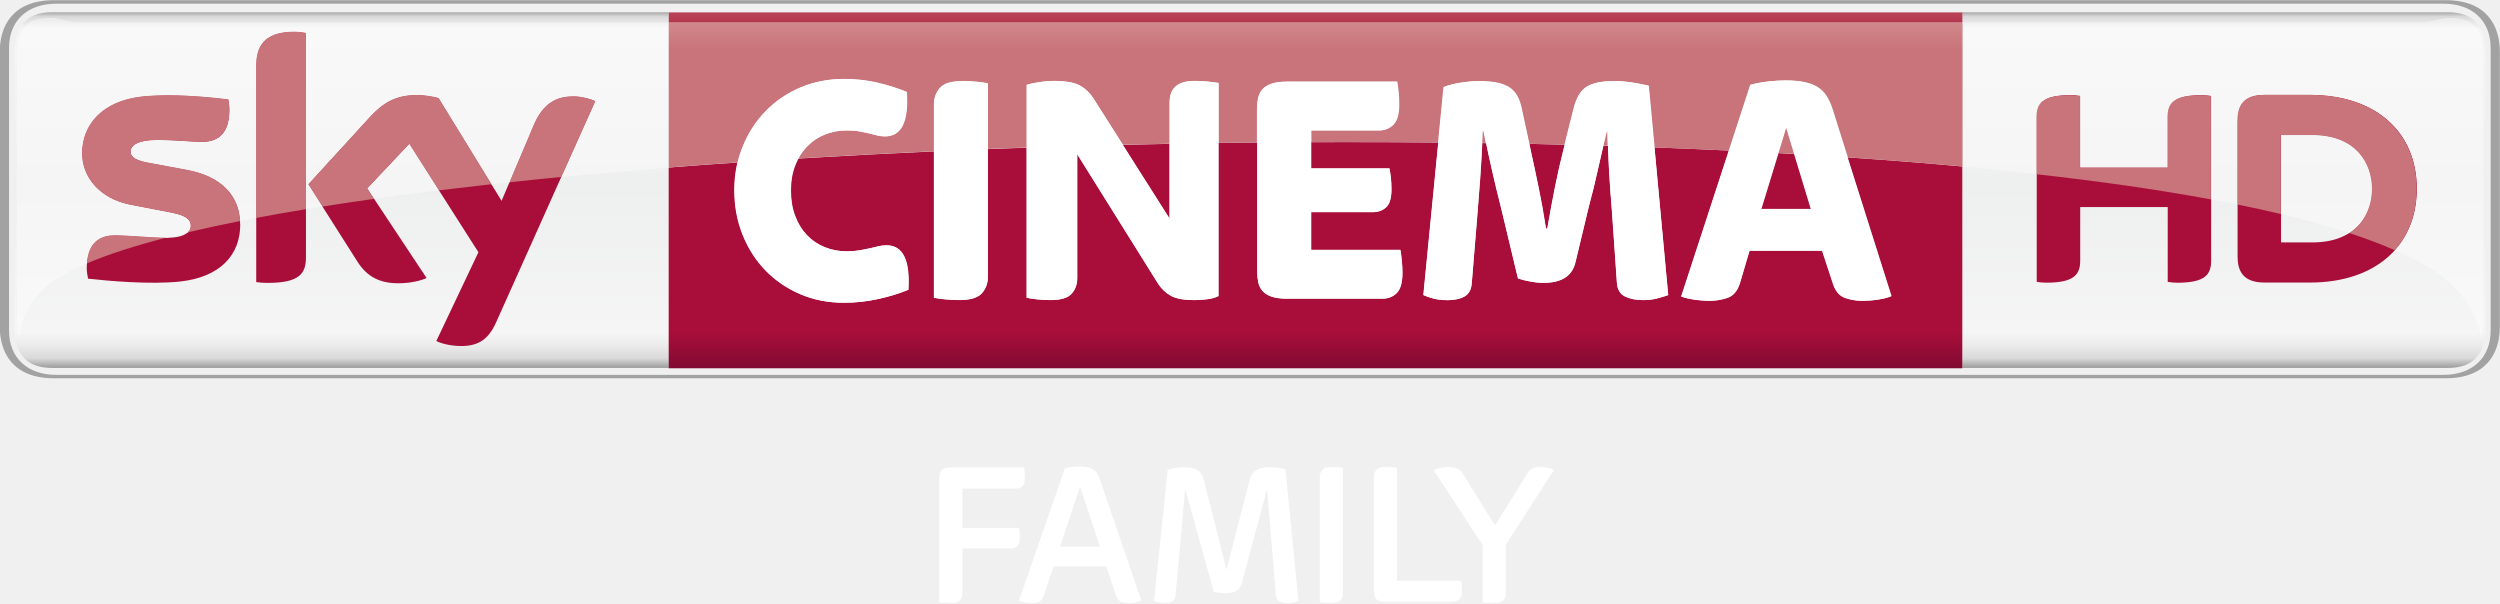
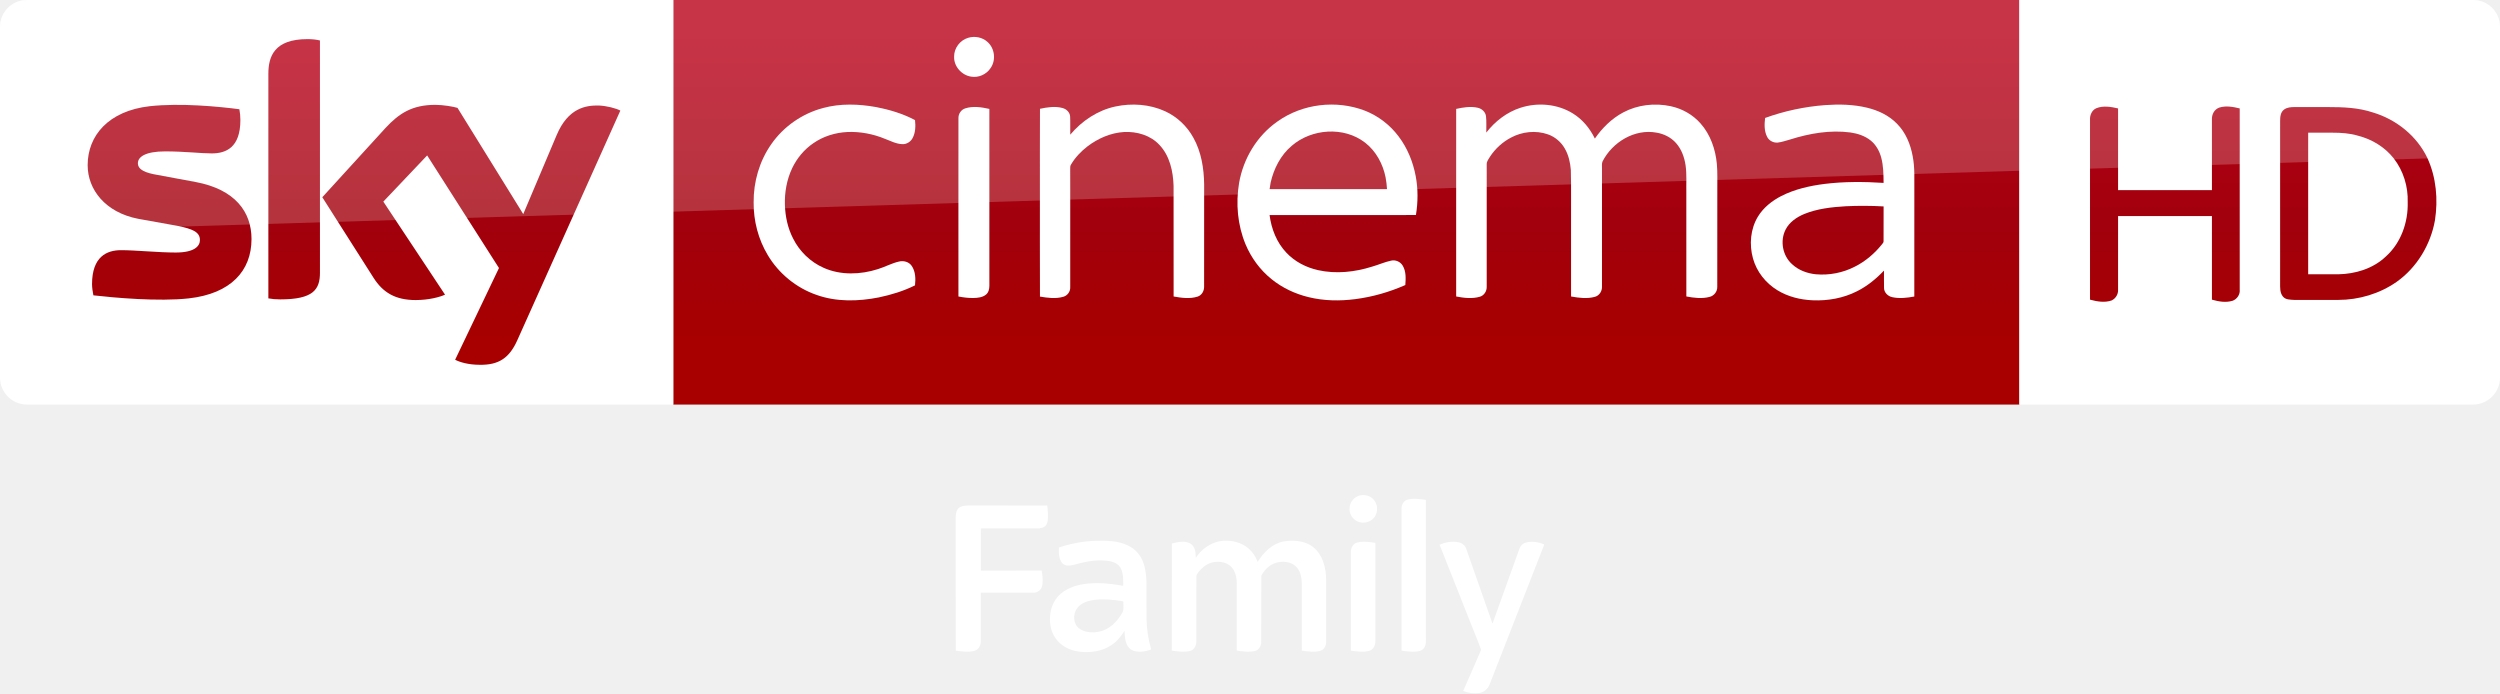
- <svg xmlns="http://www.w3.org/2000/svg" xmlns:xlink="http://www.w3.org/1999/xlink" id="svg24730" width="15.594mm" height="3.763mm" version="1.1" viewBox="0 0 55.254 13.332">
-   <defs id="defs24732">
-     <linearGradient id="linearGradient15988" x2="1" gradientTransform="matrix(0 -6.3946 6.3946 0 170.82 344.69)" gradientUnits="userSpaceOnUse">
-       <stop id="stop15990" stop-color="#b4b2b1" offset="0" />
-       <stop id="stop15992" stop-color="#e8e8e9" offset=".02" />
-       <stop id="stop15994" stop-color="#f9f9fa" offset=".052" />
-       <stop id="stop15996" stop-color="#f5f5f5" offset=".488" />
-       <stop id="stop15998" stop-color="#f9f9fa" offset=".895" />
-       <stop id="stop16000" stop-color="#f4f3f4" offset=".929" />
-       <stop id="stop16002" stop-color="#e8e8e9" offset=".964" />
-       <stop id="stop16004" stop-color="#b4b2b1" offset="1" />
+ <svg xmlns="http://www.w3.org/2000/svg" xmlns:xlink="http://www.w3.org/1999/xlink" id="svg68" width="2317.8pt" height="642.75pt" version="1.1" viewBox="0 0 2317.8 642.75">
+   <defs id="defs72">
+     <linearGradient id="linearGradient4591" x1="-8600.5" x2="-8600.5" y1="-4687.6" y2="-4591.4" gradientTransform="matrix(-2.9812 0 0 -2.9812 -24493 -13655)" gradientUnits="userSpaceOnUse" xlink:href="#a-19" />
+     <linearGradient id="a-19" x1="-8600.5" x2="-8600.5" y1="-4687.6" y2="-4591.4" gradientTransform="matrix(-2.9812 0 0 -2.9812 -24493 -13655)" gradientUnits="userSpaceOnUse">
+       <stop id="stop2-7" stop-color="#a80000" offset="0" />
+       <stop id="stop4555" stop-color="#a1000c" offset=".381" />
+       <stop id="stop4-8" stop-color="#b90019" offset="1" />
    </linearGradient>
-     <linearGradient id="linearGradient15926" x2="1" gradientTransform="matrix(0 -7.8613 7.8613 0 338.59 450.98)" gradientUnits="userSpaceOnUse">
-       <stop id="stop15928" stop-color="#af6773" offset="0" />
-       <stop id="stop15930" stop-color="#c9747a" offset=".104" />
-       <stop id="stop15932" stop-color="#c9747a" offset=".898" />
-       <stop id="stop15934" stop-color="#d49093" offset="1" />
-       <stop id="stop15936" stop-color="#d49093" offset="1" />
-     </linearGradient>
-     <linearGradient id="linearGradient15828" x2="1" gradientTransform="matrix(0 -7.8613 7.8613 0 338.59 450.98)" gradientUnits="userSpaceOnUse">
-       <stop id="stop15830" stop-color="#810a32" offset="0" />
-       <stop id="stop15832" stop-color="#a90e3a" offset=".104" />
-       <stop id="stop15834" stop-color="#a90e3a" offset=".898" />
-       <stop id="stop15836" stop-color="#b94556" offset="1" />
-       <stop id="stop15838" stop-color="#b94556" offset="1" />
-     </linearGradient>
-     <linearGradient id="linearGradient15796" x2="1" gradientTransform="matrix(0 7.9932 7.9932 0 337.14 443.05)" gradientUnits="userSpaceOnUse">
-       <stop id="stop15798" stop-color="#888685" offset="0" />
-       <stop id="stop15800" stop-color="#d9d9da" offset=".02" />
-       <stop id="stop15802" stop-color="#f5f5f6" offset=".052" />
-       <stop id="stop15804" stop-color="#eeefef" offset=".488" />
-       <stop id="stop15806" stop-color="#f5f5f6" offset=".895" />
-       <stop id="stop15808" stop-color="#ebebec" offset=".929" />
-       <stop id="stop15810" stop-color="#d9d9da" offset=".964" />
-       <stop id="stop15812" stop-color="#888685" offset="1" />
-     </linearGradient>
-     <linearGradient id="linearGradient25525" x2="1" gradientTransform="matrix(0 7.9932 7.9932 0 337.14 443.05)" gradientUnits="userSpaceOnUse" xlink:href="#linearGradient15988" />
  </defs>
-   <g id="layer1" transform="translate(-309.52 -442.84)">
-     <g id="g4421">
-       <path id="path15782" d="m363.57 451.2c0.92 0 1.201-0.573 1.201-1.144v-6.069c0-0.571-0.281-1.144-1.201-1.144h-52.854c-0.92 0-1.201 0.573-1.201 1.144v6.069c0 0.571 0.281 1.144 1.201 1.144h52.854m-52.811-0.076c-0.62 0-1.039-0.366-1.039-0.975v-6.254c0-0.609 0.419-0.974 1.039-0.974h52.769c0.62 0 1.039 0.365 1.039 0.974v6.254c0 0.609-0.419 0.975-1.039 0.975h-52.769" fill="#a2a2a3" />
-       <path id="path15814" d="m310.67 443.11c-0.62 0-0.84 0.365-0.84 0.974v5.912c0 0.609 0.22 0.975 0.84 0.975h13.63v-4.431c-0.812 0.064-1.603 0.133-2.37 0.206l-1.444 3.221c-0.161 0.356-0.378 0.515-0.765 0.515h-0.033c-0.239-6e-3 -0.429-0.064-0.521-0.111l0.93-1.961-0.873-1.369c-0.491 0.061-0.97 0.122-1.433 0.188l1.161 1.751c-0.109 0.051-0.344 0.116-0.625 0.116-0.432 0-0.698-0.159-0.899-0.472l-0.777-1.225c-0.124 0.021-0.246 0.04-0.365 0.06v1.06c0 0.361-0.141 0.569-0.846 0.569-0.094 0-0.175-6e-3 -0.254-0.018v-1.417c-0.12 0.022-0.24 0.046-0.357 0.069 1e-3 0.025 2e-3 0.05 2e-3 0.075 0 0.672-0.44 1.165-1.333 1.262-0.177 0.019-0.379 0.026-0.583 0.026-0.544 0-1.125-0.054-1.449-0.091-0.015-0.072-0.029-0.163-0.029-0.234 0-0.035 1e-3 -0.069 4e-3 -0.101-0.359 0.152-0.646 0.31-0.856 0.471-0.591 0.49-0.606 1.026-0.626 1.136-0.051 0-0.07-0.234-0.07-0.583l1e-3 -5.58c0-0.646 0.21-0.865 0.757-0.865 0.186 0 0.371 0.1 0.618 0.1h13.032v-0.226h28.591v0.226h10.139c0.246 0 0.432-0.1 0.618-0.1 0.547 0 0.759 0.219 0.759 0.865l2e-3 5.58c0 0.349-0.021 0.583-0.072 0.583-0.019-0.11-0.091-0.609-0.624-1.136-0.295-0.275-0.72-0.53-1.256-0.766-0.406 0.453-1.05 0.719-1.881 0.719h-1.004c-0.48 0-0.595-0.26-0.595-0.58v-1.15c-0.191-0.037-0.385-0.076-0.584-0.113v1.355c0 0.299-0.12 0.49-0.743 0.49-0.075 0-0.141-5e-3 -0.216-0.016v-1.654h-1.935v1.18c0 0.299-0.12 0.49-0.743 0.49-0.075 0-0.141-5e-3 -0.219-0.016v-2.385c-0.532-0.06-1.084-0.116-1.646-0.168v4.455h10.735c0.62 0 0.84-0.366 0.84-0.975v-5.912c0-0.609-0.22-0.974-0.84-0.974h-52.956zm9.717 3.796 0.225 0.366 0.172-0.41c-0.133 0.015-0.266 0.029-0.398 0.044m39.55 1.288h0.694c0.347 0 0.616-0.081 0.818-0.211-0.455-0.147-0.961-0.287-1.511-0.417v0.629zm-46.744-0.102h0.024c0.242 0 0.383-0.051 0.455-0.12-0.165 0.04-0.324 0.079-0.479 0.12" fill="url(#linearGradient15796)" />
-       <path id="path15840" d="m324.3 443.34h28.592v-0.226h-28.592v0.226zm14.201 2.639v0.584h1.73c0.01 0.049 0.02 0.114 0.03 0.195 9e-3 0.081 0.015 0.169 0.015 0.261 0 0.198-0.04 0.333-0.119 0.403-0.079 0.071-0.176 0.107-0.295 0.107h-1.361v0.834h1.972c0.01 0.055 0.02 0.129 0.03 0.225 0.01 0.096 0.015 0.191 0.015 0.284 0 0.212-0.041 0.36-0.126 0.444-0.083 0.084-0.189 0.125-0.316 0.125h-2.112c-0.138 0-0.25-0.015-0.335-0.044-0.085-0.029-0.152-0.07-0.199-0.121-0.046-0.052-0.077-0.115-0.096-0.189-0.016-0.074-0.025-0.152-0.025-0.236v-2.862c-0.285 4e-3 -0.571 6e-3 -0.856 0.01v3.384c-0.069 0.034-0.152 0.058-0.251 0.07-0.098 0.013-0.194 0.019-0.287 0.019-0.23 0-0.403-0.033-0.515-0.096-0.114-0.064-0.206-0.152-0.28-0.265l-1.789-2.865v2.739c0 0.138-0.041 0.254-0.125 0.347-0.083 0.094-0.24 0.14-0.471 0.14-0.098 0-0.194-5e-3 -0.286-0.015-0.094-9e-3 -0.172-0.021-0.236-0.036v-3.317c-0.287 0.01-0.574 0.02-0.858 0.031v2.82c0 0.144-0.044 0.265-0.133 0.366s-0.256 0.151-0.501 0.151c-0.104 0-0.205-5e-3 -0.305-0.015-0.101-9e-3 -0.185-0.021-0.254-0.036v-3.236c-1.015 0.046-2.013 0.099-2.993 0.159-0.026 0.049-0.05 0.1-0.071 0.154-0.064 0.163-0.095 0.345-0.095 0.546 0 0.211 0.031 0.403 0.095 0.569 0.062 0.168 0.151 0.309 0.261 0.424 0.11 0.116 0.241 0.205 0.394 0.266 0.151 0.061 0.314 0.092 0.486 0.092 0.107 0 0.204-8e-3 0.286-0.022 0.085-0.015 0.159-0.029 0.225-0.044 0.066-0.016 0.129-0.03 0.189-0.045 0.058-0.015 0.12-0.021 0.182-0.021 0.359 0 0.519 0.326 0.48 0.981-0.203 0.084-0.427 0.152-0.675 0.206-0.246 0.054-0.496 0.081-0.746 0.081-0.349 0-0.671-0.062-0.965-0.188-0.294-0.126-0.55-0.3-0.765-0.521-0.216-0.221-0.386-0.485-0.509-0.79s-0.184-0.634-0.184-0.989c0-0.212 0.024-0.417 0.07-0.613-0.516 0.035-1.026 0.072-1.528 0.113v4.435h28.591v-4e-3 -4.455c-0.818-0.076-1.661-0.142-2.533-0.201l0.97 3.065c-0.084 0.034-0.184 0.06-0.302 0.077-0.117 0.018-0.233 0.026-0.345 0.026-0.129 0-0.253-0.021-0.372-0.062-0.12-0.043-0.207-0.136-0.261-0.285l-0.251-0.761h-1.605l-0.212 0.718c-0.054 0.171-0.145 0.28-0.273 0.325-0.128 0.044-0.263 0.066-0.405 0.066-0.094 0-0.2-9e-3 -0.32-0.026-0.121-0.018-0.22-0.04-0.299-0.07l1.054-3.224c-0.544-0.026-1.093-0.049-1.649-0.07l0.304 3.264c-0.069 0.025-0.151 0.05-0.246 0.075-0.096 0.024-0.2 0.036-0.312 0.036-0.158 0-0.29-0.028-0.399-0.081-0.107-0.055-0.166-0.155-0.176-0.302l-0.11-1.595c-0.025-0.28-0.045-0.574-0.064-0.881-0.01-0.19-0.018-0.371-0.025-0.55-0.034-1e-3 -0.066-1e-3 -0.101-1e-3 -0.037 0.16-0.077 0.33-0.116 0.506-0.065 0.299-0.133 0.573-0.201 0.823l-0.302 1.256c-0.074 0.295-0.307 0.443-0.7 0.443-0.098 0-0.199-0.01-0.301-0.03-0.104-0.019-0.191-0.041-0.265-0.066l-0.375-1.565c-0.075-0.29-0.144-0.576-0.206-0.856-0.044-0.19-0.085-0.379-0.124-0.569-0.03-1e-3 -0.056-1e-3 -0.086-1e-3 -0.014 0.289-0.03 0.559-0.048 0.81-0.025 0.328-0.048 0.61-0.066 0.846l-0.119 1.439c-0.01 0.142-0.064 0.24-0.161 0.295-0.099 0.054-0.226 0.081-0.383 0.081-0.114 0-0.214-0.011-0.299-0.034-0.086-0.022-0.161-0.048-0.225-0.077l0.33-3.373c-0.639-6e-3 -1.281-9e-3 -1.926-9e-3 -0.294 0-0.589 0-0.882 1e-3m4.849 0.177c0.055 0.246 0.113 0.517 0.174 0.815 0.062 0.297 0.117 0.605 0.165 0.919h0.03c0.054-0.314 0.11-0.62 0.17-0.915 0.058-0.295 0.119-0.566 0.182-0.812l0.033-0.128c-0.26-7e-3 -0.521-0.013-0.782-0.019l0.029 0.14zm-9.014-0.117 1.034 1.63v-1.653c-0.346 6e-3 -0.69 0.014-1.034 0.022m14.114 1.415h1.101l-0.369-1.212c-0.119-6e-3 -0.236-0.013-0.355-0.02l-0.378 1.232z" fill="url(#linearGradient15828)" />
-       <path id="path15852" d="m328.17 449.53c-0.349 0-0.67-0.062-0.965-0.189-0.294-0.125-0.549-0.299-0.765-0.52s-0.385-0.484-0.509-0.79c-0.122-0.305-0.184-0.634-0.184-0.989 0-0.344 0.061-0.666 0.184-0.966 0.124-0.3 0.292-0.561 0.509-0.782s0.471-0.395 0.765-0.521c0.295-0.125 0.616-0.188 0.965-0.188 0.25 0 0.494 0.028 0.729 0.081 0.236 0.054 0.454 0.122 0.655 0.206 0.045 0.655-0.115 0.983-0.479 0.983-0.064 0-0.122-7e-3 -0.176-0.022-0.054-0.015-0.113-0.03-0.176-0.045-0.064-0.014-0.135-0.029-0.214-0.044-0.079-0.015-0.172-0.022-0.28-0.022-0.171 0-0.334 0.031-0.486 0.092-0.151 0.061-0.282 0.15-0.394 0.266-0.11 0.115-0.198 0.254-0.261 0.416-0.064 0.163-0.095 0.345-0.095 0.546 0 0.212 0.031 0.401 0.095 0.569s0.151 0.309 0.261 0.424c0.111 0.116 0.242 0.205 0.394 0.266 0.152 0.061 0.315 0.092 0.486 0.092 0.107 0 0.204-8e-3 0.287-0.022 0.084-0.015 0.158-0.03 0.224-0.044 0.066-0.015 0.129-0.03 0.189-0.045 0.059-0.015 0.12-0.022 0.184-0.022 0.357 0 0.517 0.328 0.479 0.983-0.201 0.084-0.426 0.152-0.674 0.206-0.249 0.054-0.497 0.081-0.748 0.081" fill="#fff" />
-       <path id="path15856" d="m330.72 449.47c-0.102 0-0.205-5e-3 -0.305-0.015-0.101-0.01-0.186-0.022-0.255-0.036v-4.274c0-0.142 0.045-0.265 0.133-0.365 0.089-0.101 0.256-0.152 0.501-0.152 0.102 0 0.205 5e-3 0.305 0.015 0.101 0.01 0.186 0.022 0.255 0.037v4.274c0 0.142-0.045 0.264-0.133 0.365-0.089 0.101-0.256 0.151-0.501 0.151" fill="#fff" />
-       <path id="path15860" d="m332.73 449.47c-0.099 0-0.194-5e-3 -0.287-0.015-0.092-0.01-0.171-0.022-0.235-0.036v-4.702c0.074-0.024 0.169-0.045 0.287-0.062 0.117-0.018 0.217-0.026 0.301-0.026 0.27 0 0.466 0.035 0.589 0.104 0.122 0.069 0.226 0.17 0.31 0.302l1.671 2.635v-2.569c0-0.064 7e-3 -0.124 0.025-0.18 0.018-0.056 0.046-0.107 0.089-0.151 0.041-0.045 0.099-0.079 0.172-0.104 0.074-0.025 0.168-0.037 0.28-0.037 0.099 0 0.193 5e-3 0.284 0.015 0.09 0.01 0.168 0.02 0.231 0.03v4.709c-0.069 0.035-0.151 0.058-0.25 0.07-0.099 0.013-0.194 0.019-0.287 0.019-0.23 0-0.403-0.033-0.515-0.096-0.113-0.064-0.206-0.152-0.28-0.265l-1.789-2.864v2.737c0 0.139-0.041 0.254-0.125 0.347-0.084 0.094-0.241 0.14-0.471 0.14" fill="#fff" />
-       <path id="path15864" d="m337.96 449.44c-0.138 0-0.249-0.015-0.335-0.044-0.086-0.03-0.152-0.07-0.199-0.122-0.046-0.051-0.079-0.114-0.096-0.188-0.016-0.074-0.025-0.152-0.025-0.236v-3.618c0-0.084 9e-3 -0.163 0.025-0.236 0.018-0.074 0.05-0.136 0.096-0.188 0.046-0.052 0.113-0.092 0.199-0.122 0.086-0.029 0.198-0.044 0.335-0.044h2.436c0.01 0.054 0.02 0.128 0.03 0.221 0.01 0.094 0.015 0.19 0.015 0.287 0 0.207-0.043 0.354-0.125 0.44-0.084 0.086-0.189 0.129-0.318 0.129h-1.501v0.841h1.73c0.01 0.05 0.02 0.115 0.03 0.196 9e-3 0.081 0.014 0.169 0.014 0.261 0 0.198-0.039 0.331-0.117 0.403-0.079 0.071-0.176 0.107-0.294 0.107h-1.363v0.834h1.972c0.01 0.054 0.02 0.129 0.03 0.225 0.01 0.096 0.015 0.191 0.015 0.284 0 0.212-0.043 0.36-0.125 0.444-0.084 0.084-0.19 0.125-0.318 0.125h-2.112" fill="#fff" />
-       <path id="path15868" d="m341.5 449.47c-0.113 0-0.212-0.011-0.299-0.034-0.085-0.021-0.16-0.048-0.224-0.077l0.45-4.598c0.092-0.04 0.216-0.071 0.367-0.096 0.152-0.025 0.282-0.037 0.39-0.037 0.152 0 0.284 0.01 0.394 0.03 0.111 0.02 0.205 0.052 0.284 0.1 0.079 0.046 0.141 0.111 0.188 0.195 0.046 0.084 0.083 0.188 0.106 0.31l0.191 0.894c0.055 0.246 0.113 0.517 0.174 0.815 0.061 0.297 0.116 0.605 0.165 0.919h0.03c0.054-0.314 0.11-0.62 0.169-0.915 0.059-0.295 0.12-0.565 0.184-0.811l0.235-0.938c0.059-0.231 0.154-0.389 0.284-0.472 0.13-0.084 0.331-0.126 0.606-0.126 0.138 0 0.275 0.011 0.415 0.034s0.256 0.046 0.35 0.07l0.43 4.628c-0.069 0.025-0.151 0.05-0.246 0.074-0.096 0.025-0.201 0.037-0.314 0.037-0.156 0-0.29-0.028-0.398-0.081-0.107-0.054-0.166-0.155-0.176-0.302l-0.111-1.594c-0.024-0.281-0.045-0.575-0.062-0.882-0.016-0.307-0.028-0.599-0.033-0.875h-0.015c-0.064 0.256-0.129 0.532-0.195 0.83-0.066 0.299-0.134 0.573-0.203 0.824l-0.301 1.255c-0.074 0.295-0.307 0.443-0.7 0.443-0.099 0-0.199-0.01-0.301-0.03-0.104-0.019-0.193-0.041-0.266-0.066l-0.375-1.565c-0.074-0.29-0.142-0.575-0.206-0.856-0.064-0.28-0.122-0.56-0.176-0.841h-0.022c-0.015 0.394-0.034 0.755-0.059 1.081-0.025 0.328-0.046 0.61-0.066 0.845l-0.117 1.44c-0.01 0.142-0.064 0.241-0.163 0.295-0.098 0.054-0.225 0.081-0.383 0.081" fill="#fff" />
-       <path id="path15872" d="m348.44 447.46h1.101l-0.549-1.809-0.552 1.809m-1.149 2.03c-0.092 0-0.2-9e-3 -0.32-0.026-0.12-0.018-0.22-0.04-0.297-0.07l1.528-4.68c0.133-0.034 0.266-0.059 0.403-0.074 0.135-0.014 0.259-0.021 0.372-0.021 0.163 0 0.301 0.013 0.416 0.036 0.116 0.025 0.214 0.062 0.292 0.111 0.079 0.049 0.144 0.114 0.195 0.195 0.052 0.081 0.095 0.176 0.13 0.285l1.309 4.14c-0.084 0.035-0.184 0.06-0.301 0.077-0.119 0.018-0.234 0.026-0.346 0.026-0.128 0-0.253-0.021-0.372-0.062-0.12-0.043-0.207-0.138-0.261-0.285l-0.25-0.76h-1.606l-0.212 0.716c-0.054 0.172-0.145 0.28-0.273 0.325-0.128 0.044-0.263 0.066-0.405 0.066" fill="#fff" />
-       <path id="path15876" d="m357.43 446.54v-1.11c0-0.301 0.12-0.492 0.741-0.492 0.076 0 0.142 5e-3 0.219 0.018v3.641c0 0.3-0.12 0.491-0.743 0.491-0.076 0-0.141-6e-3 -0.217-0.018v-1.654h-1.934v1.18c0 0.3-0.121 0.491-0.744 0.491-0.075 0-0.14-6e-3 -0.217-0.018v-3.64c0-0.301 0.12-0.492 0.743-0.492 0.076 0 0.141 5e-3 0.219 0.018v1.585h1.934m5.508 0.468c0-1.238-0.891-2.076-2.365-2.076h-1.004c-0.481 0-0.596 0.254-0.596 0.586v2.987c0 0.319 0.115 0.579 0.596 0.579h1.004c1.474 0 2.365-0.839 2.365-2.076m-3.004 1.188v-2.375h0.695c0.965 0 1.32 0.625 1.32 1.188 0 0.564-0.355 1.188-1.32 1.188h-0.695" fill="#a90e3a" />
-       <path id="path15880" d="m314.83 447.8c0 0.672-0.44 1.165-1.334 1.262-0.647 0.069-1.585-0.013-2.03-0.064-0.016-0.074-0.029-0.164-0.029-0.235 0-0.589 0.318-0.723 0.616-0.723 0.31 0 0.797 0.054 1.16 0.054 0.399 0 0.521-0.136 0.521-0.265 0-0.169-0.161-0.239-0.471-0.299l-0.848-0.163c-0.705-0.135-1.083-0.624-1.083-1.141 0-0.63 0.446-1.156 1.323-1.254 0.662-0.071 1.469 0.01 1.911 0.064 0.016 0.076 0.025 0.147 0.025 0.228 0 0.586-0.31 0.713-0.608 0.713-0.23 0-0.585-0.043-0.991-0.043-0.414 0-0.585 0.115-0.585 0.254 0 0.146 0.164 0.207 0.422 0.253l0.81 0.151c0.833 0.152 1.189 0.626 1.189 1.208m1.454 0.723c0 0.361-0.141 0.569-0.846 0.569-0.092 0-0.175-6e-3 -0.253-0.018v-4.789c0-0.364 0.124-0.744 0.835-0.744 0.09 0 0.18 0.01 0.264 0.028v4.954m2.881 1.853c0.092 0.048 0.281 0.105 0.521 0.111 0.409 9e-3 0.631-0.149 0.797-0.515l2.195-4.897c-0.09-0.049-0.291-0.102-0.455-0.106-0.282-5e-3 -0.661 0.052-0.904 0.63l-0.711 1.679-1.394-2.271c-0.09-0.028-0.31-0.068-0.471-0.068-0.491 0-0.766 0.181-1.052 0.491l-1.355 1.482 1.09 1.716c0.201 0.312 0.468 0.472 0.899 0.472 0.282 0 0.516-0.064 0.625-0.116l-1.312-1.98 0.93-0.985 1.528 2.395-0.93 1.961" fill="#a90e3a" />
-       <path id="path15912" d="m363.03 443.34h-10.139v3.178c0.562 0.051 1.114 0.107 1.646 0.168v-1.256c0-0.3 0.12-0.491 0.743-0.491 0.076 0 0.141 5e-3 0.219 0.018v1.585h1.935v-1.111c0-0.3 0.119-0.491 0.74-0.491 0.077 0 0.142 5e-3 0.219 0.018v2.286c0.199 0.036 0.393 0.075 0.584 0.113v-1.836c0-0.334 0.115-0.586 0.595-0.586h1.004c1.474 0 2.365 0.839 2.365 2.075 0 0.541-0.17 1.006-0.484 1.359 0.536 0.236 0.961 0.491 1.256 0.766 0.532 0.527 0.605 1.026 0.624 1.136 0.051 0 0.072-0.234 0.072-0.583l-2e-3 -5.58c0-0.646-0.211-0.865-0.759-0.865-0.185 0-0.371 0.1-0.618 0.1m-53.138 0.765-1e-3 5.58c0 0.349 0.019 0.583 0.07 0.583 0.02-0.11 0.035-0.646 0.626-1.136 0.21-0.161 0.497-0.319 0.856-0.471 0.034-0.504 0.333-0.621 0.613-0.621 0.302 0 0.777 0.051 1.137 0.054 0.155-0.041 0.314-0.08 0.479-0.12 0.046-0.044 0.065-0.094 0.065-0.145 0-0.169-0.161-0.239-0.471-0.299l-0.846-0.163c-0.706-0.136-1.083-0.623-1.083-1.141 0-0.629 0.445-1.156 1.321-1.254 0.186-0.02 0.384-0.028 0.583-0.028 0.505 0 1.011 0.052 1.33 0.091 0.015 0.076 0.024 0.147 0.024 0.226 0 0.588-0.309 0.714-0.608 0.714-0.229 0-0.585-0.043-0.991-0.043-0.414 0-0.585 0.115-0.585 0.254 0 0.146 0.164 0.207 0.422 0.254l0.81 0.149c0.796 0.147 1.157 0.586 1.186 1.134 0.117-0.022 0.237-0.046 0.357-0.069v-3.373c0-0.362 0.124-0.741 0.836-0.741 0.089 0 0.179 9e-3 0.264 0.026v3.894c0.119-0.02 0.241-0.039 0.365-0.06l-0.314-0.491 1.356-1.482c0.285-0.31 0.561-0.491 1.051-0.491 0.163 0 0.381 0.04 0.472 0.068l1.169 1.905c0.131-0.015 0.265-0.029 0.398-0.044l0.537-1.268c0.235-0.559 0.595-0.631 0.874-0.631h0.03c0.164 4e-3 0.365 0.059 0.456 0.106l-0.752 1.676c0.767-0.074 1.558-0.142 2.37-0.206v-3.201h-13.032c-0.246 0-0.431-0.1-0.618-0.1-0.547 0-0.757 0.219-0.757 0.865m50.045 1.714v1.748c0.55 0.13 1.056 0.27 1.511 0.417 0.357-0.23 0.502-0.616 0.502-0.978 0-0.561-0.354-1.188-1.32-1.188h-0.694z" fill="url(#linearGradient25525)" />
-       <path id="path15938" d="m324.3 443.34v3.201c0.501-0.04 1.011-0.077 1.528-0.113 0.029-0.122 0.068-0.24 0.114-0.354 0.122-0.3 0.292-0.561 0.509-0.782 0.215-0.223 0.471-0.395 0.765-0.52 0.294-0.126 0.616-0.189 0.965-0.189 0.25 0 0.492 0.026 0.729 0.08 0.235 0.056 0.454 0.124 0.655 0.207 0.044 0.655-0.115 0.983-0.479 0.983-0.064 0-0.122-7e-3 -0.176-0.022-0.054-0.015-0.114-0.03-0.176-0.044-0.065-0.015-0.136-0.031-0.214-0.045-0.079-0.015-0.172-0.021-0.28-0.021-0.172 0-0.335 0.03-0.486 0.091-0.152 0.061-0.284 0.15-0.394 0.266-0.074 0.076-0.138 0.164-0.19 0.263 0.98-0.06 1.978-0.113 2.993-0.159v-1.038c0-0.142 0.044-0.265 0.133-0.366 0.087-0.1 0.254-0.15 0.501-0.15 0.101 0 0.204 4e-3 0.304 0.014 0.101 0.01 0.186 0.021 0.255 0.037v1.452c0.284-0.011 0.57-0.021 0.858-0.031v-1.385c0.074-0.024 0.169-0.045 0.287-0.062 0.117-0.018 0.219-0.025 0.301-0.025 0.27 0 0.466 0.034 0.589 0.102s0.226 0.169 0.309 0.304l0.639 1.004c0.344-9e-3 0.688-0.016 1.034-0.022v-0.915c0-0.065 7e-3 -0.125 0.026-0.181 0.016-0.056 0.045-0.107 0.087-0.152 0.041-0.044 0.1-0.079 0.172-0.104 0.074-0.022 0.166-0.035 0.28-0.035 0.099 0 0.193 4e-3 0.284 0.014 0.09 0.01 0.168 0.02 0.233 0.03v1.325c0.285-4e-3 0.571-6e-3 0.856-0.01v-0.754c0-0.085 9e-3 -0.164 0.025-0.236 0.019-0.075 0.05-0.138 0.096-0.189 0.046-0.052 0.114-0.092 0.199-0.121 0.085-0.03 0.198-0.045 0.335-0.045h2.438c0.01 0.055 0.019 0.129 0.029 0.223 0.01 0.092 0.015 0.189 0.015 0.286 0 0.207-0.043 0.354-0.125 0.44-0.084 0.085-0.189 0.13-0.316 0.13h-1.502v0.258c0.294-1e-3 0.589-1e-3 0.882-1e-3 0.645 0 1.288 2e-3 1.926 9e-3l0.12-1.225c0.094-0.04 0.216-0.072 0.367-0.098 0.152-0.022 0.282-0.035 0.391-0.035 0.151 0 0.282 9e-3 0.394 0.029 0.11 0.019 0.204 0.052 0.282 0.099 0.079 0.048 0.141 0.113 0.188 0.196 0.048 0.084 0.083 0.188 0.106 0.31l0.163 0.754c0.261 6e-3 0.522 0.011 0.782 0.019l0.203-0.809c0.059-0.233 0.154-0.389 0.284-0.472 0.13-0.084 0.333-0.125 0.606-0.125 0.138 0 0.276 0.01 0.415 0.033 0.14 0.022 0.258 0.046 0.349 0.07l0.128 1.364c0.556 0.021 1.105 0.044 1.649 0.07l0.474-1.455c0.134-0.035 0.268-0.06 0.404-0.075 0.135-0.015 0.259-0.022 0.371-0.022 0.163 0 0.302 0.013 0.417 0.037 0.116 0.025 0.212 0.061 0.291 0.111 0.08 0.05 0.145 0.114 0.196 0.196 0.051 0.08 0.095 0.175 0.13 0.282l0.339 1.076c0.871 0.059 1.715 0.125 2.533 0.201v-3.178h-28.591zm24.528 2.881c0.119 7e-3 0.236 0.014 0.355 0.02l-0.18-0.595-0.175 0.575zm-6.536-0.494c-4e-3 0.092-7e-3 0.182-0.011 0.271 0.03 0 0.056 0 0.086 1e-3 -0.019-0.091-0.036-0.181-0.052-0.273h-0.022zm2.745 7e-3c-0.025 0.104-0.051 0.211-0.079 0.324 0.035 0 0.068 0 0.101 1e-3 -2e-3 -0.11-5e-3 -0.219-7e-3 -0.325h-0.015z" fill="url(#linearGradient15926)" />
-       <path id="path15950" d="m325.82 446.43c0.029-0.121 0.066-0.239 0.114-0.354 0.122-0.3 0.292-0.561 0.507-0.782 0.216-0.221 0.471-0.395 0.766-0.52s0.616-0.188 0.965-0.188c0.25 0 0.492 0.026 0.729 0.08 0.235 0.055 0.454 0.124 0.655 0.207 0.044 0.654-0.116 0.981-0.479 0.981-0.064 0-0.122-7e-3 -0.176-0.022-0.055-0.014-0.114-0.029-0.177-0.044-0.064-0.015-0.135-0.03-0.214-0.044-0.077-0.015-0.171-0.022-0.279-0.022-0.172 0-0.334 0.03-0.486 0.092-0.152 0.061-0.284 0.15-0.394 0.265-0.074 0.077-0.138 0.165-0.19 0.263-0.451 0.028-0.9 0.058-1.341 0.087" fill="#fff" />
-       <path id="path15954" d="m330.16 446.19v-1.039c0-0.142 0.044-0.264 0.133-0.365 0.089-0.1 0.255-0.151 0.501-0.151 0.102 0 0.204 5e-3 0.305 0.015 0.1 0.01 0.185 0.022 0.254 0.036v1.454c-0.399 0.015-0.797 0.033-1.192 0.05" fill="#fff" />
-       <path id="path15958" d="m332.21 446.1v-1.385c0.074-0.025 0.169-0.045 0.287-0.062 0.117-0.018 0.217-0.026 0.301-0.026 0.27 0 0.466 0.035 0.589 0.104 0.122 0.069 0.226 0.17 0.31 0.302l0.637 1.005c-0.711 0.018-1.423 0.037-2.125 0.062m3.159-0.085v-0.916c0-0.064 9e-3 -0.124 0.025-0.18 0.018-0.058 0.048-0.107 0.089-0.151 0.041-0.045 0.1-0.079 0.172-0.104 0.074-0.025 0.168-0.037 0.28-0.037 0.099 0 0.193 5e-3 0.284 0.015 0.091 0.01 0.168 0.02 0.233 0.03v1.325c-0.362 5e-3 -0.721 0.011-1.083 0.019" fill="#fff" />
-       <path id="path15962" d="m337.3 445.99v-0.754c0-0.084 9e-3 -0.163 0.026-0.236 0.016-0.074 0.049-0.138 0.095-0.189 0.046-0.051 0.113-0.092 0.199-0.121 0.086-0.03 0.198-0.045 0.335-0.045h2.438c0.01 0.055 0.019 0.129 0.029 0.221 0.01 0.094 0.015 0.19 0.015 0.289 0 0.206-0.041 0.352-0.125 0.439-0.084 0.086-0.189 0.129-0.316 0.129h-1.502v0.259c-0.396 1e-3 -0.795 5e-3 -1.192 9e-3" fill="#fff" />
-       <path id="path15966" d="m346.08 446.1c-0.341-0.013-0.682-0.024-1.028-0.035-4e-3 -0.11-7e-3 -0.219-9e-3 -0.325h-0.015c-0.026 0.104-0.052 0.211-0.079 0.323-0.282-9e-3 -0.569-0.016-0.854-0.024l0.203-0.809c0.059-0.231 0.154-0.389 0.284-0.472 0.13-0.083 0.331-0.125 0.606-0.125 0.138 0 0.275 0.011 0.415 0.034 0.14 0.021 0.256 0.045 0.35 0.07l0.126 1.364m-2.766-0.079c-0.318-6e-3 -0.636-0.013-0.955-0.018-0.019-0.09-0.036-0.181-0.054-0.271h-0.022c-4e-3 0.091-7e-3 0.182-0.011 0.27-0.321-5e-3 -0.645-9e-3 -0.969-0.011l0.12-1.226c0.092-0.039 0.216-0.071 0.367-0.095 0.152-0.025 0.282-0.037 0.39-0.037 0.152 0 0.284 0.01 0.394 0.03 0.111 0.019 0.205 0.052 0.284 0.099 0.079 0.048 0.141 0.113 0.188 0.196 0.046 0.084 0.083 0.188 0.106 0.31l0.163 0.754" fill="#fff" />
-       <path id="path15970" d="m350.35 446.32c-0.388-0.026-0.78-0.051-1.176-0.074l-0.181-0.595-0.175 0.574c-0.36-0.02-0.725-0.039-1.091-0.056l0.475-1.455c0.133-0.035 0.268-0.059 0.403-0.074s0.26-0.022 0.372-0.022c0.163 0 0.301 0.013 0.417 0.037 0.115 0.024 0.212 0.061 0.291 0.11 0.079 0.05 0.144 0.115 0.196 0.196 0.051 0.081 0.094 0.175 0.129 0.284l0.34 1.075" fill="#fff" />
-       <path id="path15974" d="m362.45 448.37c-0.301-0.133-0.637-0.259-1.008-0.38 0.357-0.231 0.502-0.616 0.502-0.978 0-0.561-0.354-1.188-1.32-1.188h-0.694v1.746c-0.307-0.074-0.627-0.144-0.961-0.211v-1.837c0-0.333 0.115-0.586 0.596-0.586h1.002c1.475 0 2.366 0.84 2.366 2.076 0 0.541-0.17 1.006-0.485 1.357m-4.064-1.123c-1.156-0.214-2.45-0.399-3.854-0.556v-1.256c0-0.3 0.12-0.491 0.741-0.491 0.077 0 0.142 5e-3 0.219 0.016v1.585h1.935v-1.11c0-0.3 0.12-0.491 0.74-0.491 0.077 0 0.142 5e-3 0.219 0.016v2.288" fill="#c9747a" />
-       <path id="path16006" d="m317.64 447 0.151 0.229c0.463-0.065 0.941-0.126 1.433-0.188l-0.654-1.028-0.93 0.986z" fill="url(#linearGradient25525)" />
-       <path id="path16018" d="m311.44 448.66c0.035-0.502 0.333-0.621 0.613-0.621 0.304 0 0.777 0.051 1.137 0.054-0.693 0.179-1.282 0.369-1.75 0.568m2.229-0.686c0.046-0.045 0.065-0.096 0.065-0.146 0-0.169-0.161-0.239-0.47-0.299l-0.848-0.163c-0.706-0.135-1.083-0.624-1.083-1.141 0-0.63 0.445-1.156 1.321-1.254 0.188-0.02 0.385-0.028 0.583-0.028 0.505 0 1.011 0.052 1.33 0.091 0.016 0.076 0.024 0.147 0.024 0.228 0 0.586-0.309 0.713-0.608 0.713-0.229 0-0.585-0.043-0.991-0.043-0.412 0-0.585 0.115-0.585 0.254 0 0.146 0.164 0.207 0.422 0.253l0.81 0.151c0.796 0.146 1.157 0.585 1.188 1.133-0.409 0.081-0.796 0.165-1.159 0.251m1.515-0.32v-3.371c0-0.364 0.124-0.744 0.836-0.744 0.089 0 0.18 0.01 0.264 0.028v3.894c-0.381 0.062-0.748 0.128-1.1 0.194m1.464-0.253-0.311-0.492 1.355-1.482c0.285-0.31 0.561-0.491 1.052-0.491 0.161 0 0.381 0.04 0.471 0.068l1.169 1.905c-0.396 0.044-0.782 0.089-1.163 0.135l-0.654-1.026-0.93 0.985 0.151 0.229c-0.391 0.055-0.772 0.113-1.141 0.171m4.135-0.537 0.537-1.269c0.234-0.556 0.594-0.63 0.873-0.63h0.03c0.165 4e-3 0.365 0.058 0.456 0.106l-0.752 1.676c-0.388 0.037-0.769 0.076-1.144 0.116" fill="#c9747a" />
+   <g id="g4527" transform="translate(-.0003191 -7.8614e-6)">
+     <path id="path7-6" d="m624.21 9e-5h1248v375.09h-1248z" fill="url(#linearGradient4591)" stroke-width="2.981" />
+     <path id="path14-6-9" d="m624.21 375.09h-599.2c-13.753 0-25.006-11.253-25.006-25.006v-325.39c0-13.128 10.94-24.693 24.693-24.693h599.52z" fill="#fff" stroke-width="3.126" />
+     <g id="g4693-9" transform="matrix(.75012 0 0 .75012 0 -6e-5)" fill="#fff">
+       <path id="path4-1" d="m1196.8 46.657c8.08-2.39 17.44-0.61 23.7 5.16 8.96 7.84 10.76 22.47 3.9 32.22-5.08 7.92-15.03 12.37-24.3 10.66-11.61-1.81-21.3-12.73-20.86-24.62-0.19-10.58 7.4-20.56 17.56-23.42z" />
+       <path id="path6-2" d="m1017.4 133.46c21.37-5.8 43.96-4.99 65.59-1.1 16.56 3.21 33.02 8.13 47.94 16.07 0.82 7.45 0.64 15.53-3.01 22.28-2.45 4.57-7.4 7.7-12.63 7.47-7.67-0.23-14.56-3.99-21.59-6.62-14.68-6.05-30.63-9.09-46.51-8.39-14.87 0.74-29.66 5.3-41.92 13.84-11.33 7.69-20.34 18.59-26.21 30.93-6.65 14.05-9.41 29.77-8.95 45.25 0.46 14.4 3.53 28.88 10.19 41.73 7.95 15.91 21.5 28.99 37.82 36.15 20.99 9.32 45.36 8.45 66.93 1.55 8.87-2.71 17.08-7.36 26.16-9.37 5.62-1.4 12.21 0.36 15.57 5.29 4.85 6.95 5.01 16.04 4.14 24.15-14.07 7.02-29.27 11.67-44.63 14.88-25.46 5.02-52.52 5.76-77.23-3.13-24.95-8.67-46.58-26.38-60.09-49.06-11.77-19.51-17.68-42.39-17.5-65.12-0.26-25.49 7.13-51.2 21.84-72.12 15.21-21.84 38.36-37.9 64.09-44.68z" />
+       <path id="path8-1" d="m1378.5 131.64c20.37-4.35 42.33-2.9 61.39 5.79 14.88 6.78 27.32 18.57 35.15 32.9 9.75 17.49 12.97 37.77 13.25 57.57 0 42.06 0.05 84.12-0.05 126.18 0.17 5.36-2.82 10.92-8.15 12.55-9.57 3.04-19.87 1.53-29.55-0.18-0.06-45.61 0.03-91.23-0.05-136.84-0.58-17.92-4.72-37.02-17.41-50.43-11.02-11.97-27.92-16.85-43.82-16.02-16.43 0.97-32.11 7.86-45.12 17.73-8.09 6.21-15.3 13.73-20.45 22.57-1.14 1.63-0.91 3.67-0.96 5.55 0.08 8.56 0.01 17.11 0.05 25.67 0.02 40.13 0.01 80.26-0.01 120.39 0.21 5.36-3.46 10.34-8.62 11.75-9.37 2.72-19.36 1.35-28.8-0.26-0.16-43.48-0.07-86.96-0.08-130.44 0.08-33.89-0.12-67.78 0.1-101.66 9.07-1.94 18.68-3.43 27.8-0.98 4.91 1.26 9.25 5.39 9.48 10.67 0.35 7.42-0.01 14.85 0.15 22.28 14.33-17.02 33.79-30.09 55.7-34.79z" />
+       <path id="path10-9" d="m1579.1 150c30.74-21.87 72.51-26.73 107.67-13.3 16.58 6.46 31.22 17.69 41.88 31.93 10.87 14.34 17.8 31.44 21.11 49.08 3.01 15.84 2.86 32.18 0.27 48.06-60.29 0.07-120.59 0-180.88 0.04 2.21 17.04 8.77 33.95 20.77 46.51 10.38 11.11 24.48 18.3 39.23 21.59 22.1 4.92 45.28 2.4 66.72-4.37 7.84-2.21 15.32-5.66 23.31-7.37 5.57-1.42 11.72 1.3 14.58 6.26 4.25 7.17 3.74 15.87 3.17 23.87-19.57 8.63-40.34 14.62-61.56 17.38-19.3 2.53-39.12 2.24-58.08-2.43-16.65-4.06-32.58-11.5-45.88-22.37-14.06-11.32-25.03-26.31-31.98-42.94-9.86-23.76-12.22-50.39-7.98-75.68 5.19-30.3 22.29-58.65 47.65-76.26m17.36 30.27c-13.64 11.51-22.05 28.12-25.99 45.33-0.44 2.72-0.87 5.44-1.29 8.17 48.37 0 96.74-0.01 145.11 0-0.3-4.91-0.85-9.79-1.77-14.63-3.32-16.57-11.88-32.49-25.42-42.9-26.12-20.22-66.03-17.3-90.64 4.03z" />
+       <path id="path12-8" d="m1879.3 133.17c21.25-6.87 45.68-4.8 64.78 7.1 11.91 7.31 21.04 18.49 27.09 31 9.14-13.12 20.8-24.75 35.02-32.29 17.83-9.56 39.11-11.94 58.81-7.71 14.06 3.02 27.23 10.4 36.75 21.24 12.31 13.79 18.58 32.08 20.24 50.29 0.97 10.37 0.4 20.8 0.55 31.21-0.04 40.16 0.05 80.34-0.06 120.5 0.17 5.76-3.84 11.05-9.43 12.42-9.4 2.54-19.36 1.27-28.79-0.52 0.01-42.8-0.01-85.61-0.02-128.42-0.23-11.22 0.66-22.52-0.93-33.67-1.46-9.94-5.03-19.84-11.76-27.44-6.16-7.04-14.97-11.41-24.12-12.93-27.02-5.03-54.58 11.73-66.73 35.54-1.21 2.79-0.57 5.94-0.69 8.89 0.02 48.58 0.05 97.16-0.02 145.74 0.28 5.65-3.22 11.29-8.82 12.76-9.59 2.65-19.77 1.3-29.4-0.44-0.01-29.46-0.01-58.92-0.01-88.38-0.17-22.64 0.32-45.29-0.26-67.92-0.73-9.29-2.85-18.66-7.59-26.77-4.58-7.96-12.01-14.27-20.7-17.29-14.94-5.25-31.92-3.43-45.78 4.04-10.33 5.46-19.26 13.56-25.69 23.31-1.78 2.98-4.3 5.92-4.24 9.58-0.1 3.75 0.03 7.5 0.02 11.25 0.04 46.59 0.01 93.19-0.01 139.78 0.3 5.58-3.05 11.21-8.58 12.75-9.48 2.73-19.63 1.5-29.16-0.36 0-50.27-0.03-100.54 0-150.8 0.02-27.01-0.01-54.02 0.01-81.03 8.65-1.91 17.74-3.44 26.53-1.45 5.05 1.07 9.59 5.03 10.31 10.32 0.86 6.75 0.19 13.59 0.4 20.37 10.8-13.94 25.39-25.23 42.28-30.67z" />
+       <path id="path14-3" d="m2255.9 129.89c17.19-1.23 34.69-0.86 51.52 3.17 13.74 3.27 27.14 9.51 37.07 19.76 10.85 10.79 16.89 25.54 19.55 40.42 2.85 14.42 1.83 29.17 2.01 43.77-0.02 43.16 0.03 86.32-0.03 129.48-8.95 1.65-18.28 2.8-27.26 0.8-5.34-1.09-10.03-5.64-10.18-11.26-0.16-7.2 0.01-14.4-0.05-21.59-9.66 10.19-20.7 19.21-33.29 25.52-16.85 8.58-36.04 12-54.84 11.19-15.27-0.63-30.64-4.41-43.72-12.49-14.38-8.77-25.53-22.9-30.05-39.19-4.79-17.16-3.22-36.51 6.17-51.87 6.78-11.09 17.31-19.42 28.76-25.31 16.65-8.48 35.14-12.62 53.58-14.98 24.17-2.98 48.62-2.81 72.9-1.26-0.09-10.48-0.18-21.12-2.94-31.31-2.15-7.96-6.31-15.56-12.73-20.85-7.15-5.88-16.23-8.83-25.27-10.16-25.14-3.34-50.68 1.14-74.67 8.72-5.04 1.38-10 3.18-15.2 3.77-5.25 0.51-10.64-2.24-13.06-6.95-3.77-7.19-3.52-15.68-2.55-23.51 23.88-8.65 48.96-13.95 74.28-15.87m25.3 125.03c-17.4 1.05-35.09 2.99-51.35 9.62-9.34 3.91-18.36 10.1-23 19.37-7.01 13.91-3.62 32.09 7.98 42.52 7.95 7.51 18.67 11.45 29.43 12.56 16.59 1.49 33.6-1.83 48.41-9.5 13.04-6.54 24.33-16.26 33.43-27.61 0.8-1.14 2.07-2.21 1.91-3.77 0.07-14.33-0.06-28.67 0.05-42.99-15.61-0.88-31.25-0.94-46.86-0.2z" />
+       <path id="path16-7" d="m1193.1 133.91c9.65-3.09 20.03-1.43 29.72 0.69 0 34.69-0.02 69.38 0 104.07 0.04 38.13-0.02 76.25 0.01 114.38 0.03 4.08-0.97 8.55-4.34 11.2-4.23 3.37-9.94 3.91-15.15 4.07-6.31 0.12-12.58-0.67-18.75-1.87-0.05-42.1-0.02-84.19-0.02-126.29 0.03-31.39-0.05-62.78 0.03-94.17-0.12-5.36 3.32-10.5 8.5-12.08z" />
    </g>
-     <g id="g4445" fill="#fff">
-       <path id="path16022" d="m330.53 456.17c-0.049 0-0.096-2e-3 -0.144-7e-3 -0.048-4e-3 -0.084-9e-3 -0.107-0.015v-2.739c0-0.07 0.016-0.128 0.048-0.172 0.033-0.044 0.105-0.066 0.217-0.066h1.61c5e-3 0.025 0.01 0.058 0.014 0.099 2e-3 0.041 4e-3 0.084 4e-3 0.126 0 0.098-0.019 0.161-0.058 0.194-0.037 0.033-0.085 0.048-0.144 0.048h-1.18v0.87h1.249c0.015 0.054 0.022 0.126 0.022 0.214 0 0.089-0.019 0.151-0.056 0.186-0.039 0.035-0.084 0.052-0.135 0.052h-1.08v0.996c0 0.061-0.019 0.113-0.056 0.154-0.039 0.041-0.106 0.061-0.204 0.061" />
-       <path id="path16026" d="m332.95 454.92h0.88l-0.438-1.326-0.443 1.326zm-0.639 1.249c-0.043 0-0.091-5e-3 -0.144-0.014-0.054-0.01-0.096-0.024-0.126-0.041l1.014-2.922c0.058-0.015 0.115-0.025 0.171-0.031 0.056-6e-3 0.11-0.01 0.163-0.01 0.072 0 0.133 6e-3 0.18 0.016 0.048 0.011 0.087 0.028 0.119 0.05 0.033 0.024 0.059 0.052 0.08 0.087s0.041 0.079 0.06 0.13l0.916 2.675c-0.036 0.015-0.079 0.029-0.126 0.041-0.048 0.013-0.09 0.019-0.13 0.019-0.07 0-0.131-9e-3 -0.182-0.026-0.052-0.016-0.09-0.06-0.115-0.13l-0.22-0.654h-1.166l-0.219 0.654c-0.024 0.068-0.059 0.11-0.105 0.129-0.045 0.018-0.102 0.028-0.169 0.028" />
-       <path id="path16030" d="m335.26 456.17c-0.052 0-0.096-5e-3 -0.135-0.016-0.039-0.01-0.071-0.021-0.099-0.034l0.302-2.895c0.043-0.018 0.099-0.033 0.166-0.043 0.069-0.011 0.128-0.016 0.176-0.016 0.136 0 0.24 0.02 0.311 0.061 0.072 0.041 0.12 0.114 0.144 0.217l0.504 1.989 0.507-1.975c0.024-0.104 0.072-0.179 0.146-0.224 0.072-0.046 0.172-0.069 0.301-0.069 0.061 0 0.124 4e-3 0.188 0.014 0.064 9e-3 0.116 0.02 0.16 0.031l0.286 2.909c-0.031 0.013-0.066 0.024-0.107 0.034-0.041 0.011-0.087 0.016-0.14 0.016-0.07 0-0.128-0.013-0.174-0.036-0.045-0.025-0.071-0.07-0.077-0.138l-0.194-2.35-0.559 2.08c-0.025 0.085-0.066 0.144-0.126 0.176-0.059 0.033-0.135 0.048-0.226 0.048-0.046 0-0.094-2e-3 -0.144-9e-3 -0.05-6e-3 -0.092-0.015-0.126-0.028l-0.63-2.268-0.212 2.355c-6e-3 0.064-0.033 0.107-0.077 0.133-0.046 0.024-0.101 0.036-0.165 0.036" />
-       <path id="path16034" d="m338.94 456.17c-0.049 0-0.096-2e-3 -0.144-7e-3 -0.048-4e-3 -0.084-9e-3 -0.107-0.015v-2.771c0-0.061 0.019-0.113 0.058-0.154 0.037-0.04 0.105-0.061 0.203-0.061 0.049 0 0.098 2e-3 0.145 7e-3 0.046 4e-3 0.083 0.01 0.106 0.015v2.771c0 0.061-0.019 0.113-0.056 0.154-0.039 0.041-0.106 0.061-0.204 0.061" />
-       <path id="path16038" d="m340.15 456.14c-0.113 0-0.185-0.022-0.217-0.066-0.031-0.044-0.048-0.101-0.048-0.171v-2.529c0-0.061 0.019-0.113 0.058-0.154 0.037-0.041 0.105-0.061 0.203-0.061 0.049 0 0.098 2e-3 0.145 7e-3 0.046 4e-3 0.083 0.01 0.107 0.015v2.493h1.413c6e-3 0.034 0.011 0.068 0.016 0.102 4e-3 0.035 6e-3 0.071 6e-3 0.107 0 0.098-0.02 0.165-0.061 0.201-0.041 0.036-0.099 0.055-0.171 0.055h-1.45z" />
-       <path id="path16042" d="m342.54 456.17c-0.049 0-0.096-2e-3 -0.144-7e-3 -0.048-4e-3 -0.084-9e-3 -0.107-0.015v-1.262l-1.079-1.65c0.043-0.025 0.092-0.044 0.15-0.055 0.059-0.013 0.11-0.019 0.156-0.019 0.079 0 0.145 0.01 0.199 0.03 0.052 0.02 0.098 0.059 0.135 0.116l0.713 1.147 0.709-1.143c0.034-0.058 0.074-0.098 0.119-0.119 0.046-0.021 0.106-0.033 0.179-0.033 0.043 0 0.092 5e-3 0.151 0.016 0.058 0.01 0.105 0.028 0.141 0.052l-1.06 1.65v1.075c0 0.061-0.02 0.113-0.058 0.154-0.039 0.041-0.106 0.061-0.204 0.061" />
+     <path id="path18-0-7" d="m421.97 333.52c4.064 2.188 12.19 4.689 22.818 4.689 17.817 0.313 27.507-6.564 34.696-22.505l95.648-213.18c-4.064-2.188-12.816-4.376-19.692-4.689-12.19-0.313-28.757 2.188-39.384 27.507l-30.945 73.142-60.952-98.461c-4.064-1.25-13.441-2.813-20.63-2.813-21.255 0-33.445 7.814-45.948 21.255l-58.764 64.39 47.511 74.705c8.752 13.753 20.317 20.63 39.072 20.63 12.19 0 22.505-2.813 27.194-5.001l-57.201-86.27 40.635-42.823 66.578 104.4zm-125.34-80.644c0 15.629-6.252 24.693-36.884 24.693-4.064 0-7.502-0.313-10.94-0.938v-208.17c0-15.941 5.314-32.195 36.258-32.195 3.751 0 7.814 0.313 11.565 1.25zm-63.452-31.257c0 29.382-19.067 50.637-58.139 55.013-28.132 3.126-69.079-0.625-88.458-2.813-0.625-3.126-1.25-7.189-1.25-10.315 0-25.631 13.753-31.57 26.881-31.57 13.441 0 34.696 2.188 50.637 2.188 17.504 0 22.505-5.939 22.505-11.565 0-7.502-6.877-10.315-20.63-13.128l-36.571-6.564c-30.632-5.939-46.886-27.194-46.886-49.699 0-27.506 19.38-50.324 57.513-54.7 28.757-3.126 64.078 0.313 83.145 2.813 0.625 3.438 0.938 6.564 0.938 10.002 0 25.631-13.441 30.945-26.569 30.945-10.002 0-25.318-1.875-43.135-1.875-18.129 0-25.318 5.001-25.318 10.94 0 6.252 7.189 9.065 18.442 10.94l35.321 6.564c36.259 6.877 51.575 27.507 51.575 52.825" fill="url(#linearGradient4591)" stroke-width="2.981" />
+     <path id="path4698-9" d="m1872.2 375.09h420.6c13.753 0 25.006-11.253 25.006-25.006v-325.33c0-13.253-11.003-24.756-24.756-24.756h-420.85z" fill="#fff" fill-rule="evenodd" />
+     <g id="g4585" fill="url(#linearGradient4591)" stroke-width="2.981">
+       <path id="path4700-0" d="m1943.7 100.27c6.502-2.501 13.503-1.25 20.005 0.25v75.768h87.02v-65.265c-0.25-4.751 2.001-9.502 6.752-11.253 6.252-2 12.753-0.75 19.005 0.75v168.04c0.5 4.501-2.501 8.752-6.502 10.252-6.502 2-13.003 0.75-19.255-1v-77.518h-87.02v68.266c0.25 4.251-2.251 8.252-6.002 10.002-6.502 2.251-13.503 1-20.005-0.75v-166.79c-0.25-4.251 1.75-9.002 6.002-10.753z" />
+       <path id="path4702-0" d="m2117.7 101.52c2.751-2.001 6.252-2.251 9.502-2.251h31.007c14.253 0 28.257 0.5 41.76 5.001 21.755 6.502 40.76 21.755 50.512 42.26 8.252 18.004 10.002 38.509 7.002 57.764-4.001 22.505-16.754 43.76-35.508 57.013-15.754 11.003-35.008 16.754-54.263 16.754h-40.509c-3.751-0.25-8.252 0-10.753-3.251-2.751-3.501-2.501-8.002-2.501-12.253v-150.04c0-4.001 0.25-8.502 3.751-11.003m22.255 21.505v131.28h27.757c16.004-0.25 32.508-5.251 44.26-16.504 14.003-12.503 20.755-31.757 20.255-50.262 0.5-14.503-4.001-29.257-13.003-40.76-8.252-10.502-20.255-17.754-33.258-21.005-7.502-2.251-15.504-2.751-23.506-2.751z" />
    </g>
+     <path id="path4541-1" d="m25.006 0c-13.753 0-25.006 11.253-25.006 25.006v226.3c0-20.005 16.003-36.509 36.008-37.259l2281.8-69.266v-119.78c0-13.753-11.253-25.006-25.006-25.006z" fill="#fff" opacity=".2" />
+   </g>
+   <g id="#000000ff-7" transform="matrix(.75192 0 0 .75192 858.22 445.71)" fill="#fff">
+     <path id="path2" d="m535.24 18.13c5.26-1.13 11.15-0.23 15.3 3.39 7.12 5.63 8.12 17.24 2.19 24.08-5.27 6.55-15.66 8.08-22.57 3.28-4.82-3.22-7.96-8.95-7.49-14.81-0.08-7.35 5.51-14.16 12.57-15.94z" />
+     <path id="path4-5" d="m594.08 23.3c7.4-2 15.18-0.72 22.63 0.29 0.09 56.14 0.02 112.27 0.04 168.41-0.1 4.82 0.81 10.25-2.39 14.34-2.3 3.34-6.62 4.06-10.37 4.36-5.78 0.22-11.59-0.23-17.27-1.29 0.07-58.47 0-116.94 0.03-175.41 0.01-4.55 2.65-9.53 7.33-10.7z" />
+     <path id="path6-0" d="m41.85 32.75c3.33-2.02 7.41-2.1 11.19-2.25 32.26 0.03 64.52-0.05 96.78 0.04 0.88 5.89 1.24 11.88 0.76 17.83-0.4 3.25-1.52 6.97-4.65 8.58-3.58 2.2-7.89 1.84-11.9 1.81-22.01-0.01-44.01-0.01-66.02 0-0.01 17.33-0.02 34.66 0 52 24.98-0.03 49.95 0.01 74.93-0.02 1.2 6.28 2 12.85 0.59 19.17-0.96 4.78-5.72 8.22-10.52 8.08-21.67 0.02-43.34 0-65.01 0.01-0.02 20.03 0.04 40.06-0.03 60.08 0.03 5.04-2.94 10.38-8.06 11.67-7.45 2.04-15.28 0.66-22.8-0.21-0.26-54.85-0.02-109.72-0.12-164.58 0.06-4.39 0.91-9.59 4.86-12.21z" />
+     <path id="path8-5" d="m164.3 82.3c16.9-5.66 34.8-8.64 52.65-8.3 12.39-0.2 25.4 1.29 36.17 7.87 8.19 4.95 13.94 13.35 16.35 22.55 1.86 6.7 2.54 13.67 2.76 20.6 0.1 14.97-0.09 29.94 0.09 44.91 0.18 12.88 2.08 25.74 5.75 38.1-7.68 2.73-16.99 4.52-24.48 0.37-7.68-4.93-7.98-15.11-8.43-23.27-4.51 6.96-9.84 13.66-16.98 18.08-11.55 7.44-25.91 9.21-39.33 7.49-11.25-1.51-22.38-7.08-28.85-16.66-6.13-8.79-7.8-20.04-6.26-30.49 1.26-9.2 5.56-18.11 12.72-24.15 9.78-8.37 22.79-11.83 35.39-12.78 13.93-1.15 27.92 0.53 41.65 2.87 0.02-8.39 0.56-17.95-5.21-24.78-5.47-5.58-13.86-6.15-21.22-6.46-11.62-0.32-23.04 2.23-34.16 5.34-4.75 1.12-10.89 2.14-14.56-1.91-4.38-5.42-4.32-12.78-4.05-19.38m45.23 64.46c-8.5 0.91-17.84 3.38-23.07 10.71-4.8 7.1-4.83 18.15 1.98 24.01 6.88 5.67 16.53 6.21 24.97 4.7 12.68-2.39 22.62-12.18 28.78-23.08 2.64-3.85 1.27-8.72 1.55-13.07 0.39-1.68-1.66-1.5-2.67-1.77-10.41-1.57-21.02-2.71-31.54-1.5z" />
+     <path id="path10-0" d="m333.04 95.04c6.63-10.13 17.18-17.98 29.13-20.43 10.95-1.84 22.76-0.09 32.13 6.09 7.1 4.5 12.08 11.66 15.04 19.43 7.22-11.96 18.24-22.85 32.48-25.39 10.98-1.75 22.94-0.96 32.7 4.8 14.54 8.93 19.41 27.33 19.25 43.42-0.03 25.36-0.02 50.72-0.01 76.08 0.08 4.73-2.9 9.78-7.74 10.82-7.31 1.8-14.97 0.68-22.29-0.46 0.03-27.48 0.02-54.95 0.01-82.42-0.1-7.79-1.62-16.51-7.88-21.81-5.1-4.59-12.31-5.82-18.93-5.03-10.02 0.94-18.69 8.11-23.04 16.94-0.34 27.28 0 54.6-0.16 81.89-0.04 4.7-2.83 9.78-7.68 10.89-7.39 1.79-15.12 0.67-22.53-0.45-0.03-27.8-0.04-55.61 0-83.42 0.03-7.49-1.98-15.59-7.73-20.77-5.53-4.91-13.45-5.94-20.53-4.91-7.85 1.28-14.46 6.51-19.18 12.68-0.98 1.51-2.35 3.04-2.32 4.94-0.04 26.66 0.04 53.33-0.03 79.99 0.08 5.03-2.53 10.74-7.85 11.95-7.34 1.78-15.02 0.66-22.39-0.44 0.06-44.02-0.09-88.04 0.07-132.06 7.4-1.89 15.87-3.8 22.94 0.11 5.87 3.69 6.44 11.3 6.54 17.56z" />
+     <path id="path12-9" d="m532.12 76.17c7.33-1.84 15.03-0.72 22.39 0.41-0.04 40.44 0.04 80.89-0.04 121.34 0.09 4.92-2.47 10.49-7.6 11.8-7.38 2.02-15.18 0.79-22.62-0.27-0.01-40.5 0-81.01 0-121.51-0.12-5 2.67-10.58 7.87-11.77z" />
+     <path id="path14-1" d="m633.63 78.83c7.39-3.11 15.71-4.6 23.64-2.89 4.25 0.89 8.05 3.93 9.3 8.18 10.73 30.69 21.6 61.33 32.29 92.03 11.09-30.72 22.11-61.48 33.18-92.21 1.17-3.42 3.77-6.46 7.33-7.49 7.68-2.43 16.1-0.94 23.38 2.12-22.54 57.56-44.95 115.17-67.47 172.74-2.06 5.3-6.85 9.5-12.53 10.37-6.74 0.92-13.74 0.11-20.04-2.49 7.38-16.86 14.89-33.67 22.1-50.59-3.03-9.11-7.02-17.93-10.43-26.92-13.57-34.29-27.16-68.57-40.75-102.85z" />
  </g>
</svg>
